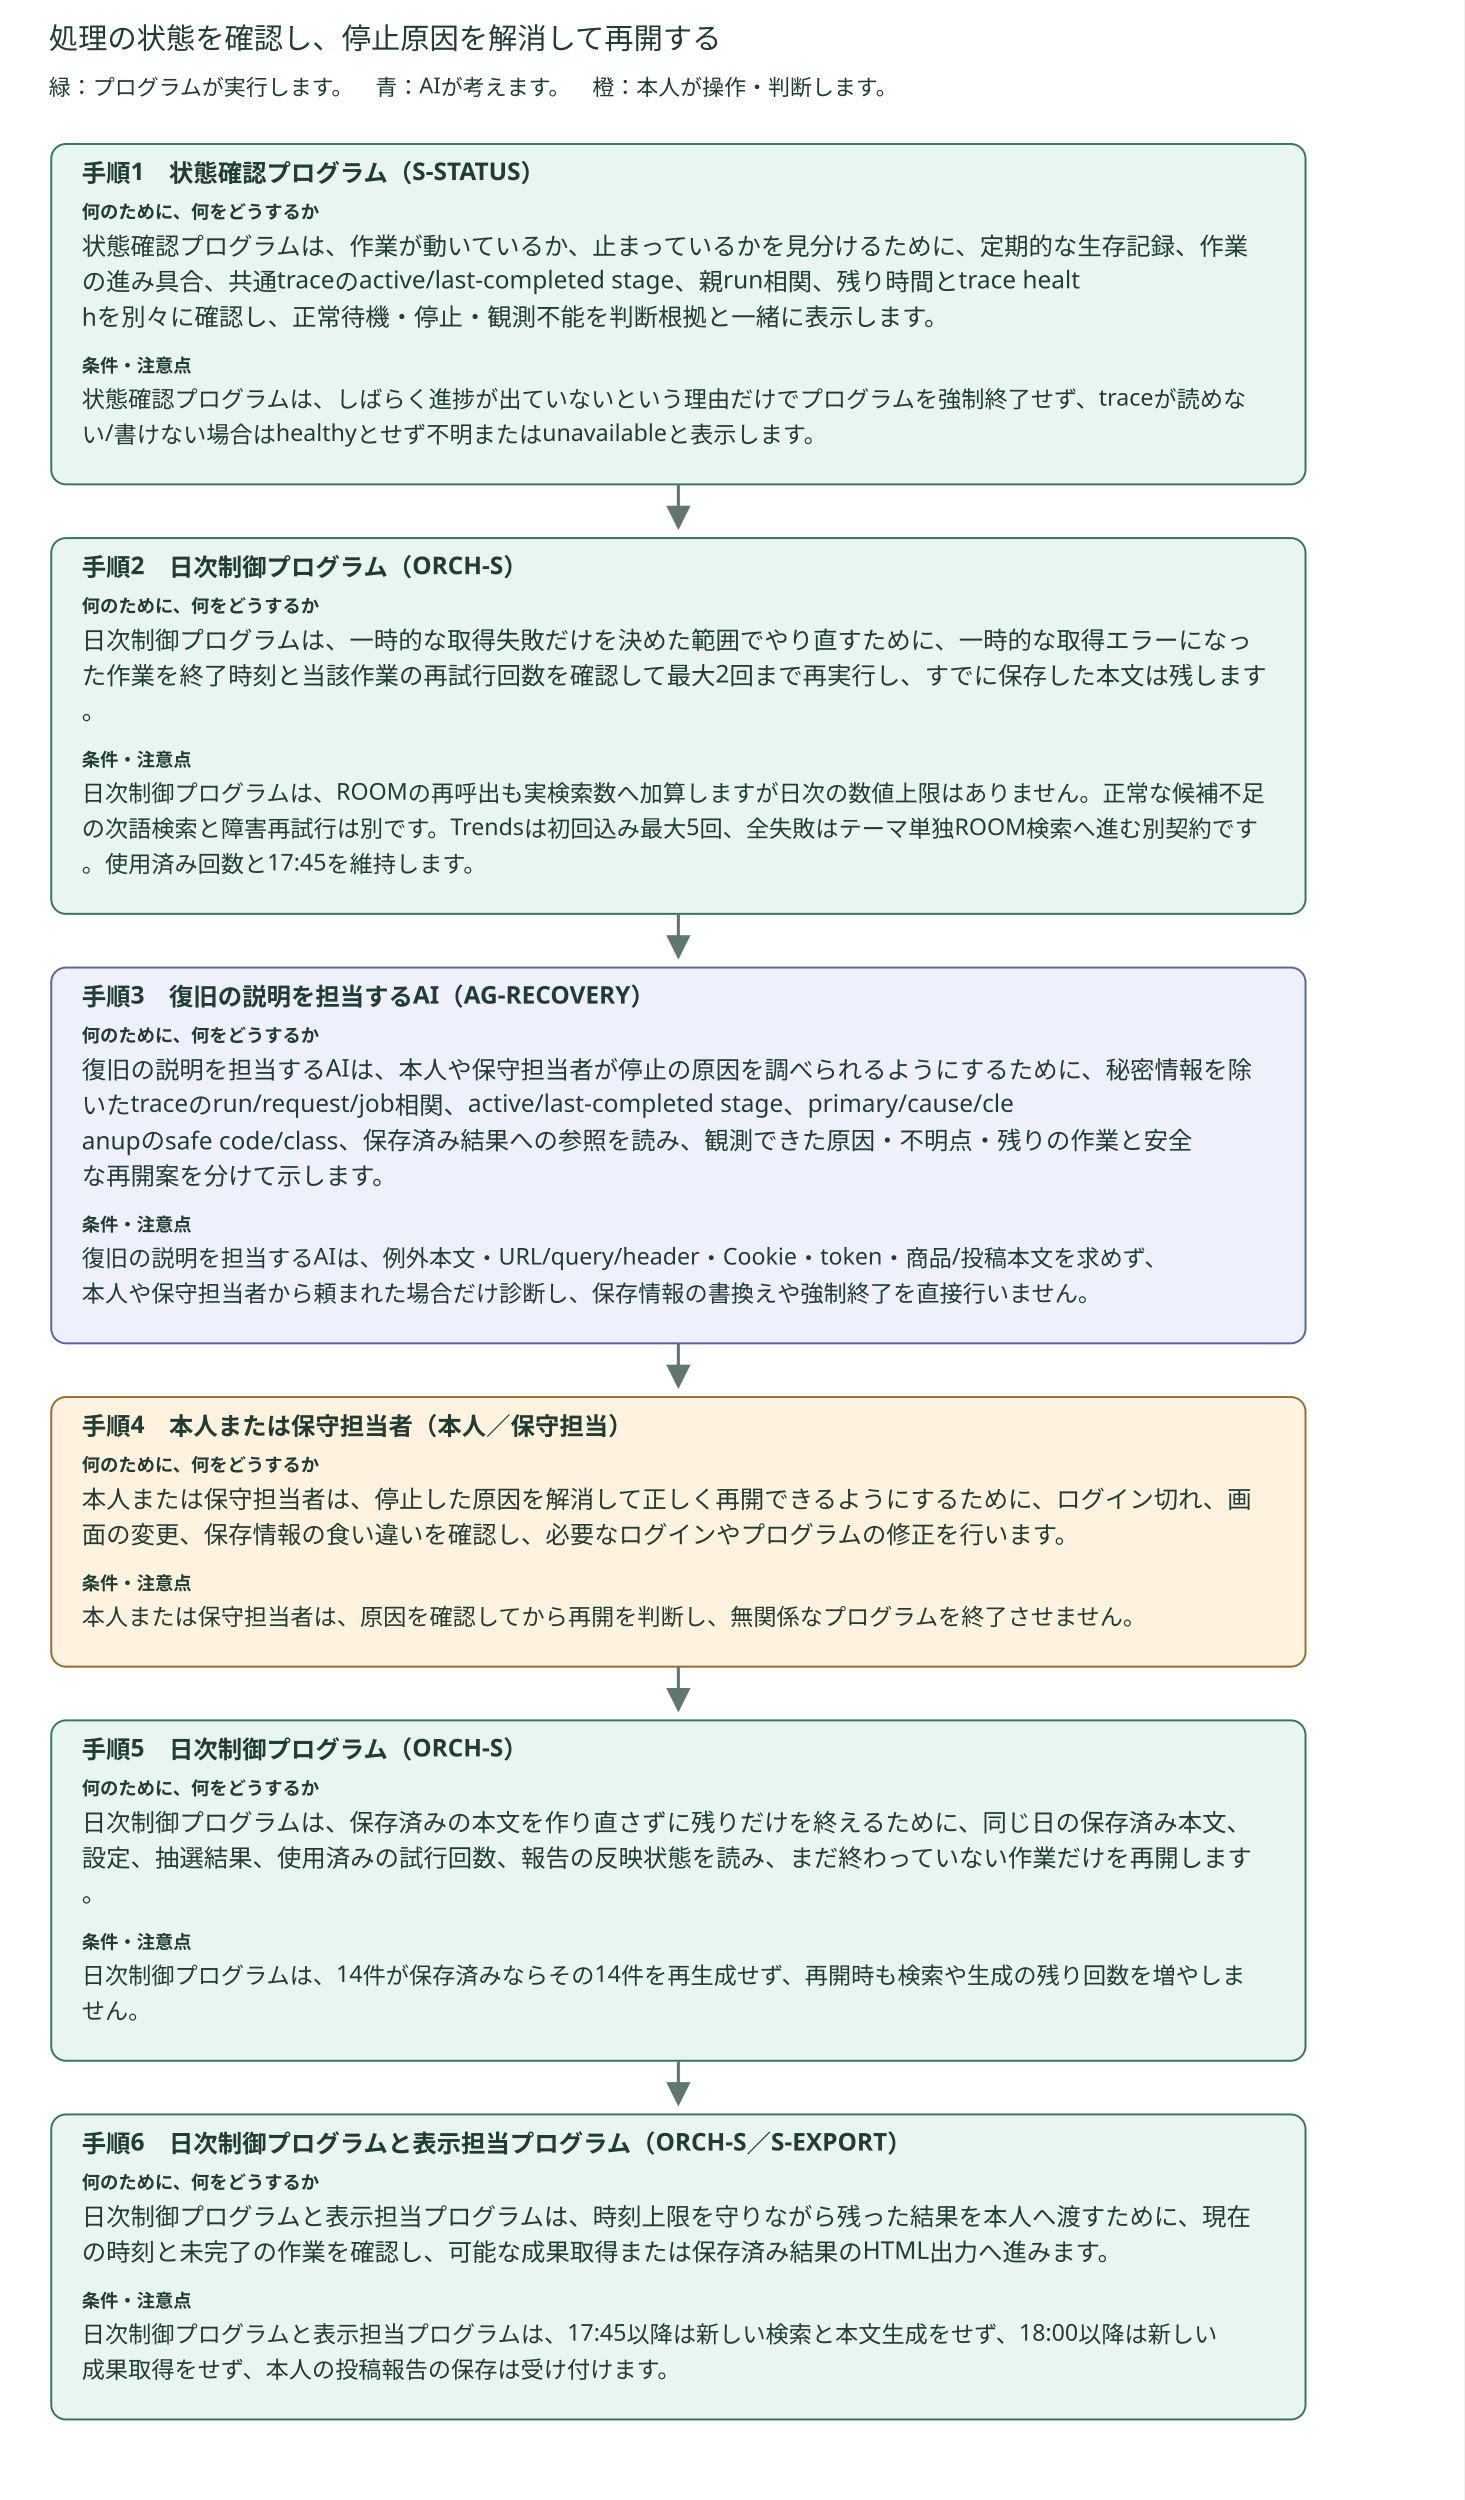
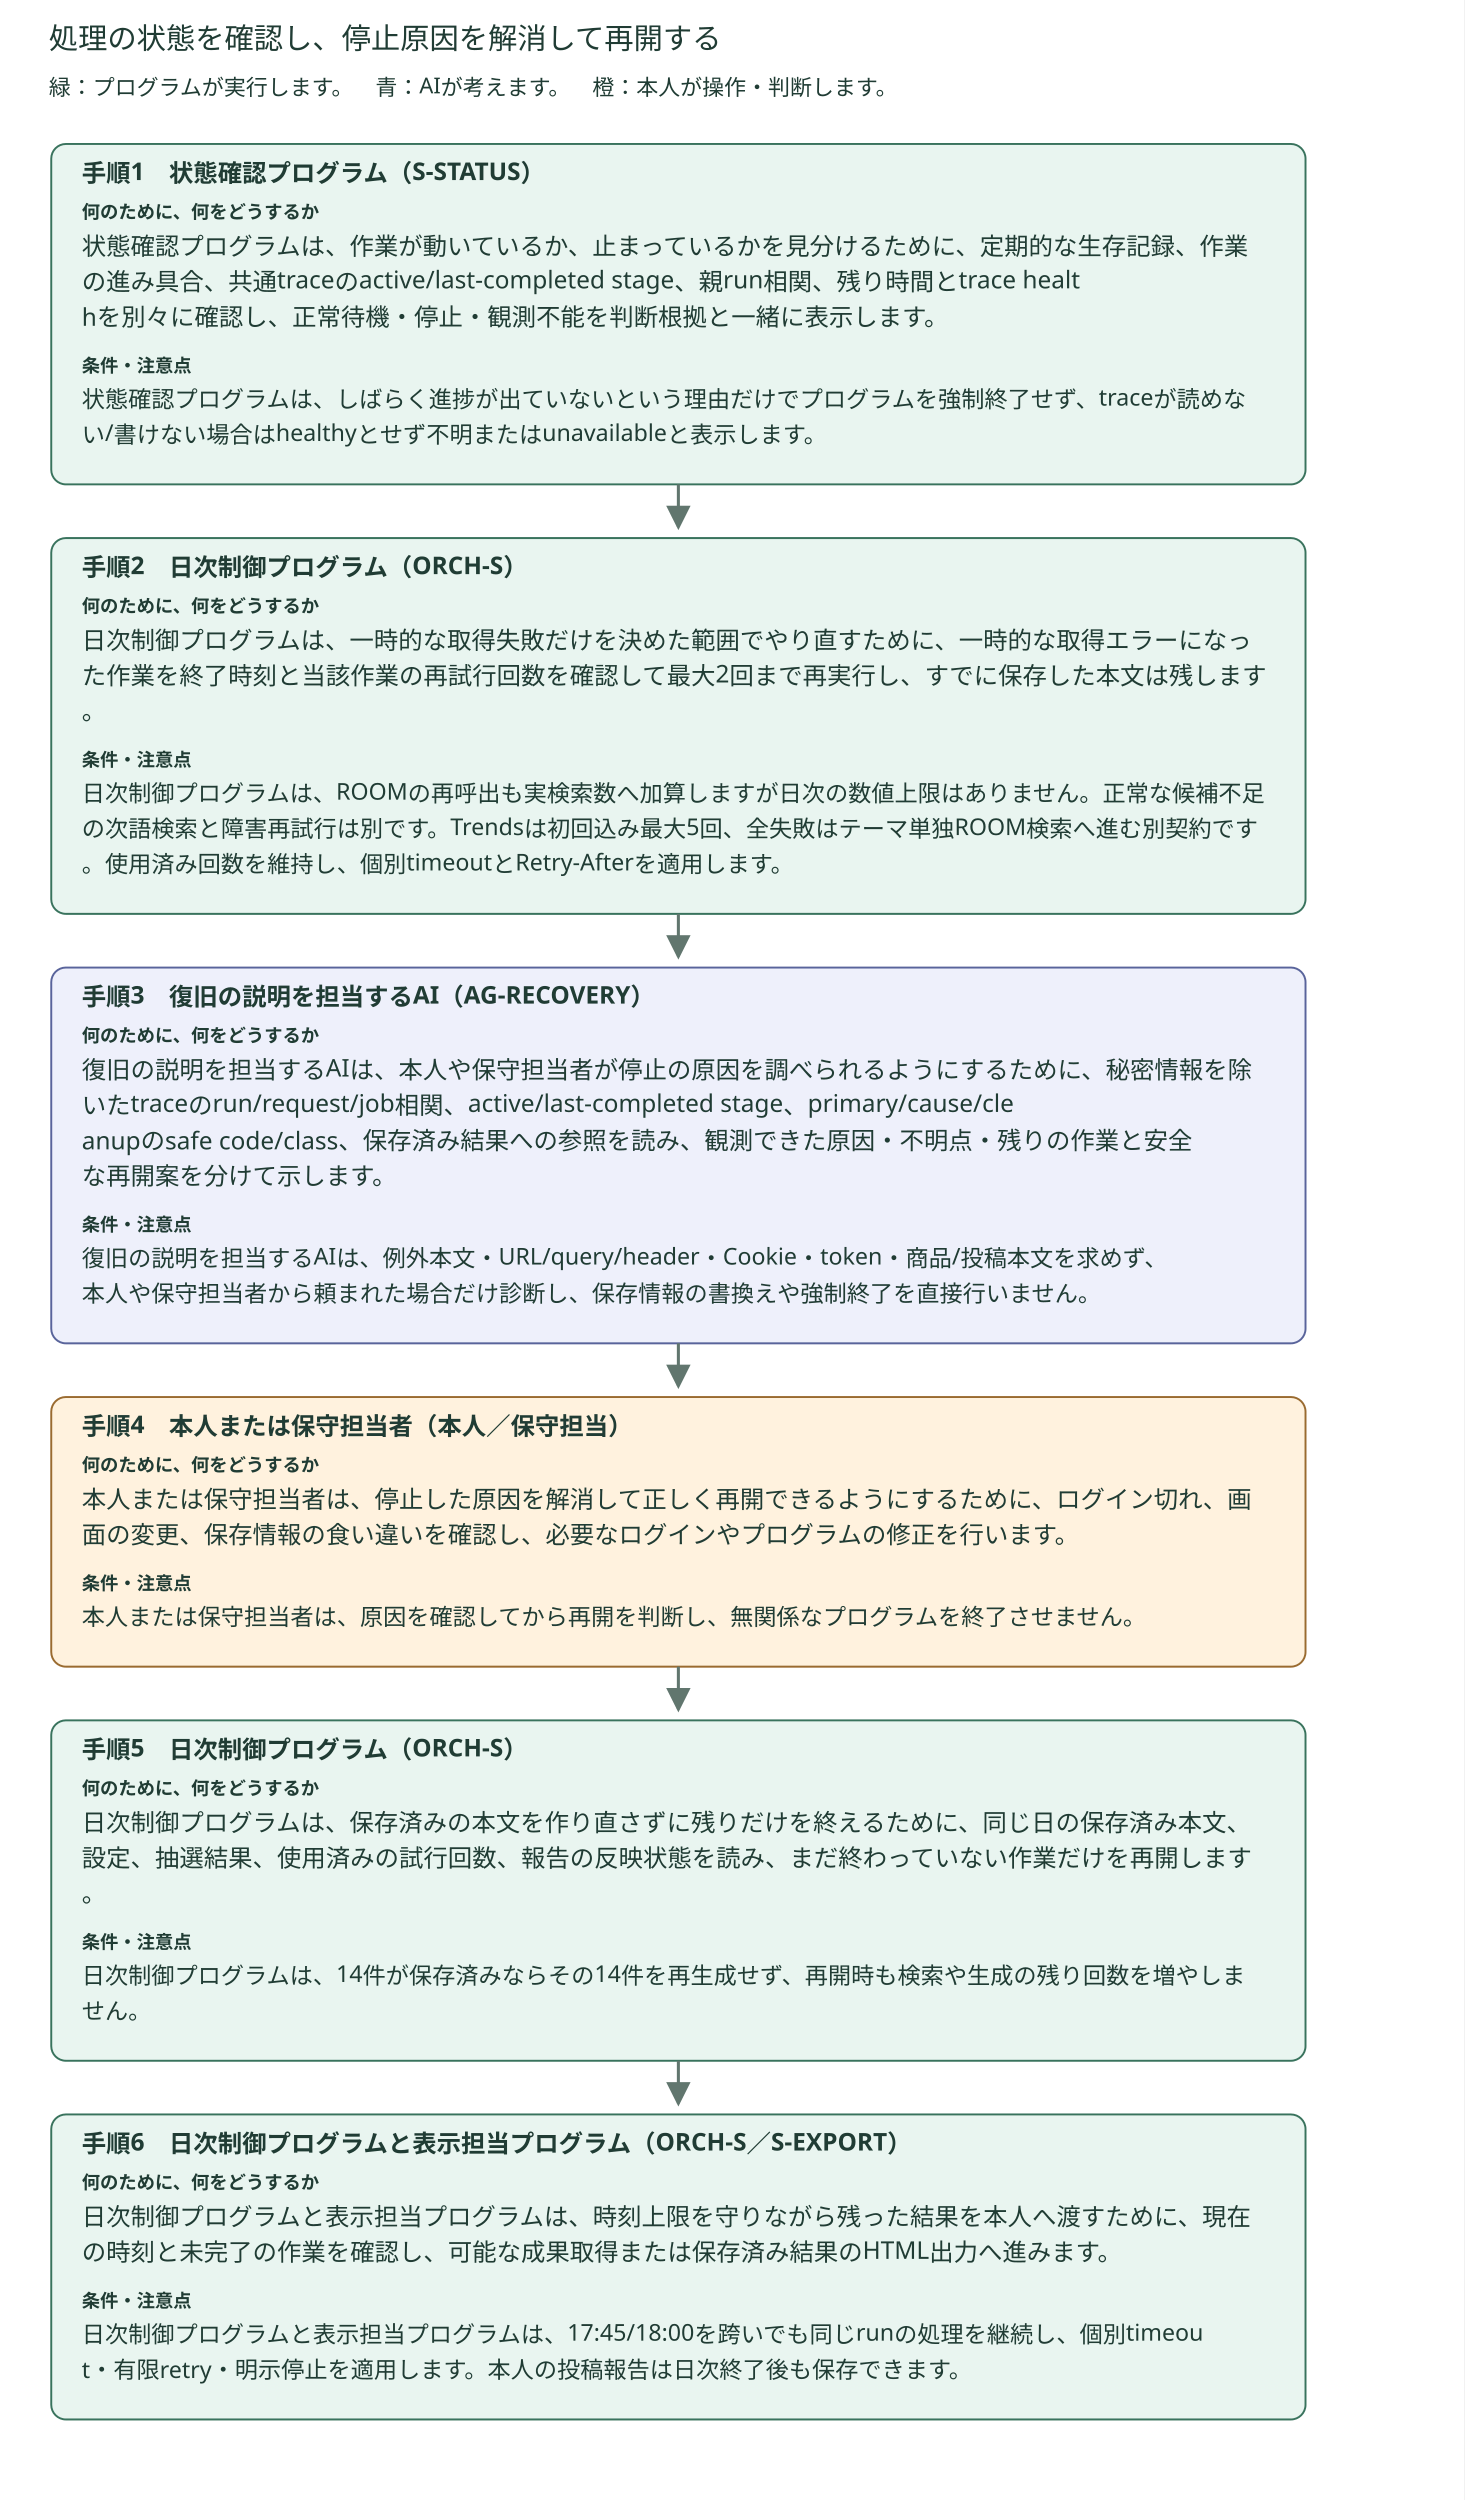
<svg xmlns="http://www.w3.org/2000/svg" viewBox="0 0 1200 2049" role="img" aria-labelledby="task-F08-title task-F08-desc" font-family="Yu Gothic, Meiryo, sans-serif">
  <defs>
    <marker id="task-F08-arrow" markerWidth="8" markerHeight="8" refX="7" refY="4" orient="auto">
      <path d="M0,0 L8,4 L0,8 Z" fill="#61766e" />
    </marker>
  </defs>
  <rect width="1200" height="2049" fill="#fff" />
  <text x="40" y="40" font-size="24" font-weight="400" text-anchor="start" fill="#203c34">処理の状態を確認し、停止原因を解消して再開する</text>
  <text x="40" y="78" font-size="18" font-weight="400" text-anchor="start" fill="#203c34">緑：プログラムが実行します。　青：AIが考えます。　橙：本人が操作・判断します。</text>
  <g class="diagram-node" data-node="F08-1">
    <rect x="42" y="118" width="1028" height="279" rx="12" fill="#e9f5f0" stroke="#39735d" stroke-width="1.6" />
    <text x="67" y="149" font-size="20" font-weight="700" text-anchor="start" fill="#203c34">手順1　状態確認プログラム（S-STATUS）</text>
    <text x="67" y="179" font-size="15" font-weight="700" text-anchor="start" fill="#203c34">何のために、何をどうするか</text>
    <text x="67" y="209" font-size="20" font-weight="400" text-anchor="start" fill="#203c34">状態確認プログラムは、作業が動いているか、止まっているかを見分けるために、定期的な生存記録、作業</text>
    <text x="67" y="238" font-size="20" font-weight="400" text-anchor="start" fill="#203c34">の進み具合、共通traceのactive/last-completed stage、親run相関、残り時間とtrace healt</text>
    <text x="67" y="267" font-size="20" font-weight="400" text-anchor="start" fill="#203c34">hを別々に確認し、正常待機・停止・観測不能を判断根拠と一緒に表示します。</text>
    <text x="67" y="305" font-size="15" font-weight="700" text-anchor="start" fill="#203c34">条件・注意点</text>
    <text x="67" y="334" font-size="19" font-weight="400" text-anchor="start" fill="#203c34">状態確認プログラムは、しばらく進捗が出ていないという理由だけでプログラムを強制終了せず、traceが読めな</text>
    <text x="67" y="363" font-size="19" font-weight="400" text-anchor="start" fill="#203c34">い/書けない場合はhealthyとせず不明またはunavailableと表示します。</text>
  </g>
  <path d="M 556 397 V 432" fill="none" stroke="#61766e" stroke-width="2.5" marker-end="url(#task-F08-arrow)" />
  <g class="diagram-node" data-node="F08-2">
    <rect x="42" y="441" width="1028" height="308" rx="12" fill="#e9f5f0" stroke="#39735d" stroke-width="1.6" />
    <text x="67" y="472" font-size="20" font-weight="700" text-anchor="start" fill="#203c34">手順2　日次制御プログラム（ORCH-S）</text>
    <text x="67" y="502" font-size="15" font-weight="700" text-anchor="start" fill="#203c34">何のために、何をどうするか</text>
    <text x="67" y="532" font-size="20" font-weight="400" text-anchor="start" fill="#203c34">日次制御プログラムは、一時的な取得失敗だけを決めた範囲でやり直すために、一時的な取得エラーになっ</text>
    <text x="67" y="561" font-size="20" font-weight="400" text-anchor="start" fill="#203c34">た作業を終了時刻と当該作業の再試行回数を確認して最大2回まで再実行し、すでに保存した本文は残します</text>
    <text x="67" y="590" font-size="20" font-weight="400" text-anchor="start" fill="#203c34">。</text>
    <text x="67" y="628" font-size="15" font-weight="700" text-anchor="start" fill="#203c34">条件・注意点</text>
    <text x="67" y="657" font-size="19" font-weight="400" text-anchor="start" fill="#203c34">日次制御プログラムは、ROOMの再呼出も実検索数へ加算しますが日次の数値上限はありません。正常な候補不足</text>
    <text x="67" y="686" font-size="19" font-weight="400" text-anchor="start" fill="#203c34">の次語検索と障害再試行は別です。Trendsは初回込み最大5回、全失敗はテーマ単独ROOM検索へ進む別契約です</text>
-     <text x="67" y="715" font-size="19" font-weight="400" text-anchor="start" fill="#203c34">。使用済み回数と17:45を維持します。</text>
+     <text x="67" y="715" font-size="19" font-weight="400" text-anchor="start" fill="#203c34">。使用済み回数を維持し、個別timeoutとRetry-Afterを適用します。</text>
  </g>
  <path d="M 556 749 V 784" fill="none" stroke="#61766e" stroke-width="2.5" marker-end="url(#task-F08-arrow)" />
  <g class="diagram-node" data-node="F08-3">
    <rect x="42" y="793" width="1028" height="308" rx="12" fill="#eef0fb" stroke="#59649b" stroke-width="1.6" />
    <text x="67" y="824" font-size="20" font-weight="700" text-anchor="start" fill="#203c34">手順3　復旧の説明を担当するAI（AG-RECOVERY）</text>
    <text x="67" y="854" font-size="15" font-weight="700" text-anchor="start" fill="#203c34">何のために、何をどうするか</text>
    <text x="67" y="884" font-size="20" font-weight="400" text-anchor="start" fill="#203c34">復旧の説明を担当するAIは、本人や保守担当者が停止の原因を調べられるようにするために、秘密情報を除</text>
    <text x="67" y="913" font-size="20" font-weight="400" text-anchor="start" fill="#203c34">いたtraceのrun/request/job相関、active/last-completed stage、primary/cause/cle</text>
    <text x="67" y="942" font-size="20" font-weight="400" text-anchor="start" fill="#203c34">anupのsafe code/class、保存済み結果への参照を読み、観測できた原因・不明点・残りの作業と安全</text>
    <text x="67" y="971" font-size="20" font-weight="400" text-anchor="start" fill="#203c34">な再開案を分けて示します。</text>
    <text x="67" y="1009" font-size="15" font-weight="700" text-anchor="start" fill="#203c34">条件・注意点</text>
    <text x="67" y="1038" font-size="19" font-weight="400" text-anchor="start" fill="#203c34">復旧の説明を担当するAIは、例外本文・URL/query/header・Cookie・token・商品/投稿本文を求めず、</text>
    <text x="67" y="1067" font-size="19" font-weight="400" text-anchor="start" fill="#203c34">本人や保守担当者から頼まれた場合だけ診断し、保存情報の書換えや強制終了を直接行いません。</text>
  </g>
  <path d="M 556 1101 V 1136" fill="none" stroke="#61766e" stroke-width="2.5" marker-end="url(#task-F08-arrow)" />
  <g class="diagram-node" data-node="F08-4">
    <rect x="42" y="1145" width="1028" height="221" rx="12" fill="#fff2de" stroke="#9a6b30" stroke-width="1.6" />
    <text x="67" y="1176" font-size="20" font-weight="700" text-anchor="start" fill="#203c34">手順4　本人または保守担当者（本人／保守担当）</text>
    <text x="67" y="1206" font-size="15" font-weight="700" text-anchor="start" fill="#203c34">何のために、何をどうするか</text>
    <text x="67" y="1236" font-size="20" font-weight="400" text-anchor="start" fill="#203c34">本人または保守担当者は、停止した原因を解消して正しく再開できるようにするために、ログイン切れ、画</text>
    <text x="67" y="1265" font-size="20" font-weight="400" text-anchor="start" fill="#203c34">面の変更、保存情報の食い違いを確認し、必要なログインやプログラムの修正を行います。</text>
    <text x="67" y="1303" font-size="15" font-weight="700" text-anchor="start" fill="#203c34">条件・注意点</text>
    <text x="67" y="1332" font-size="19" font-weight="400" text-anchor="start" fill="#203c34">本人または保守担当者は、原因を確認してから再開を判断し、無関係なプログラムを終了させません。</text>
  </g>
  <path d="M 556 1366 V 1401" fill="none" stroke="#61766e" stroke-width="2.5" marker-end="url(#task-F08-arrow)" />
  <g class="diagram-node" data-node="F08-5">
    <rect x="42" y="1410" width="1028" height="279" rx="12" fill="#e9f5f0" stroke="#39735d" stroke-width="1.6" />
    <text x="67" y="1441" font-size="20" font-weight="700" text-anchor="start" fill="#203c34">手順5　日次制御プログラム（ORCH-S）</text>
    <text x="67" y="1471" font-size="15" font-weight="700" text-anchor="start" fill="#203c34">何のために、何をどうするか</text>
    <text x="67" y="1501" font-size="20" font-weight="400" text-anchor="start" fill="#203c34">日次制御プログラムは、保存済みの本文を作り直さずに残りだけを終えるために、同じ日の保存済み本文、</text>
    <text x="67" y="1530" font-size="20" font-weight="400" text-anchor="start" fill="#203c34">設定、抽選結果、使用済みの試行回数、報告の反映状態を読み、まだ終わっていない作業だけを再開します</text>
    <text x="67" y="1559" font-size="20" font-weight="400" text-anchor="start" fill="#203c34">。</text>
    <text x="67" y="1597" font-size="15" font-weight="700" text-anchor="start" fill="#203c34">条件・注意点</text>
    <text x="67" y="1626" font-size="19" font-weight="400" text-anchor="start" fill="#203c34">日次制御プログラムは、14件が保存済みならその14件を再生成せず、再開時も検索や生成の残り回数を増やしま</text>
    <text x="67" y="1655" font-size="19" font-weight="400" text-anchor="start" fill="#203c34">せん。</text>
  </g>
  <path d="M 556 1689 V 1724" fill="none" stroke="#61766e" stroke-width="2.5" marker-end="url(#task-F08-arrow)" />
  <g class="diagram-node" data-node="F08-6">
    <rect x="42" y="1733" width="1028" height="250" rx="12" fill="#e9f5f0" stroke="#39735d" stroke-width="1.6" />
    <text x="67" y="1764" font-size="20" font-weight="700" text-anchor="start" fill="#203c34">手順6　日次制御プログラムと表示担当プログラム（ORCH-S／S-EXPORT）</text>
    <text x="67" y="1794" font-size="15" font-weight="700" text-anchor="start" fill="#203c34">何のために、何をどうするか</text>
    <text x="67" y="1824" font-size="20" font-weight="400" text-anchor="start" fill="#203c34">日次制御プログラムと表示担当プログラムは、時刻上限を守りながら残った結果を本人へ渡すために、現在</text>
    <text x="67" y="1853" font-size="20" font-weight="400" text-anchor="start" fill="#203c34">の時刻と未完了の作業を確認し、可能な成果取得または保存済み結果のHTML出力へ進みます。</text>
    <text x="67" y="1891" font-size="15" font-weight="700" text-anchor="start" fill="#203c34">条件・注意点</text>
-     <text x="67" y="1920" font-size="19" font-weight="400" text-anchor="start" fill="#203c34">日次制御プログラムと表示担当プログラムは、17:45以降は新しい検索と本文生成をせず、18:00以降は新しい</text>
-     <text x="67" y="1949" font-size="19" font-weight="400" text-anchor="start" fill="#203c34">成果取得をせず、本人の投稿報告の保存は受け付けます。</text>
+     <text x="67" y="1920" font-size="19" font-weight="400" text-anchor="start" fill="#203c34">日次制御プログラムと表示担当プログラムは、17:45/18:00を跨いでも同じrunの処理を継続し、個別timeou</text>
+     <text x="67" y="1949" font-size="19" font-weight="400" text-anchor="start" fill="#203c34">t・有限retry・明示停止を適用します。本人の投稿報告は日次終了後も保存できます。</text>
  </g>
</svg>
